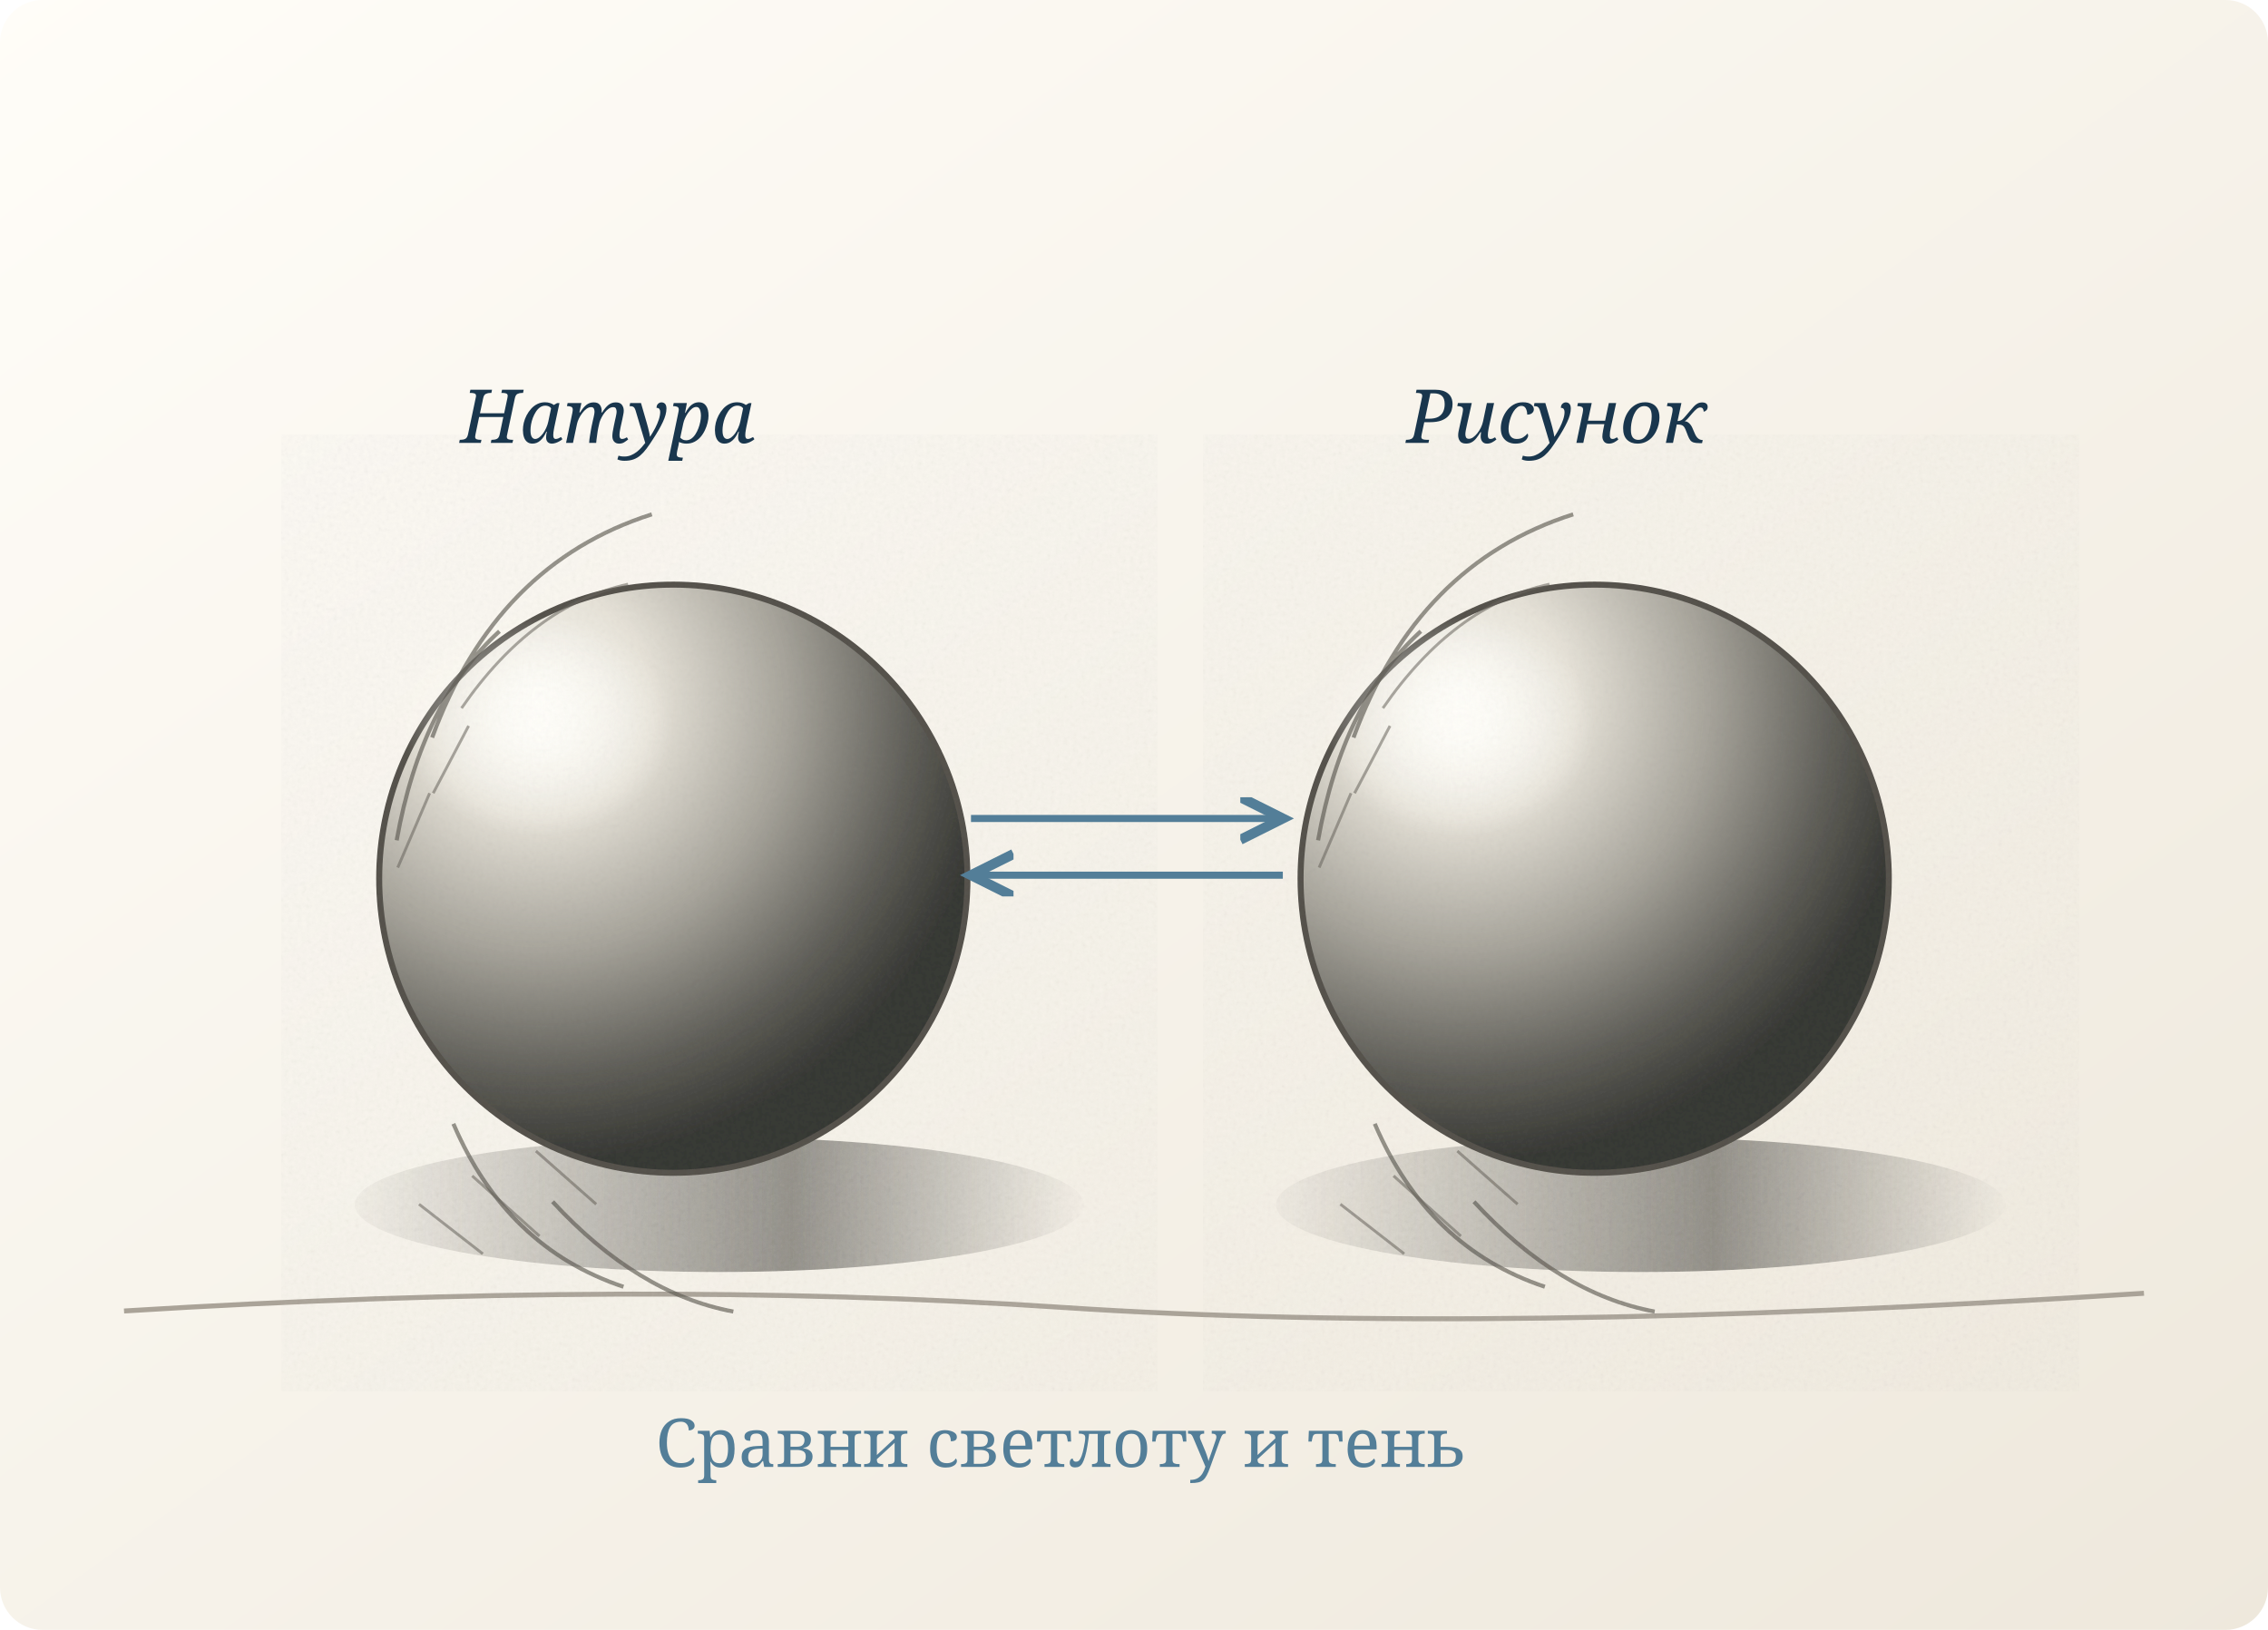
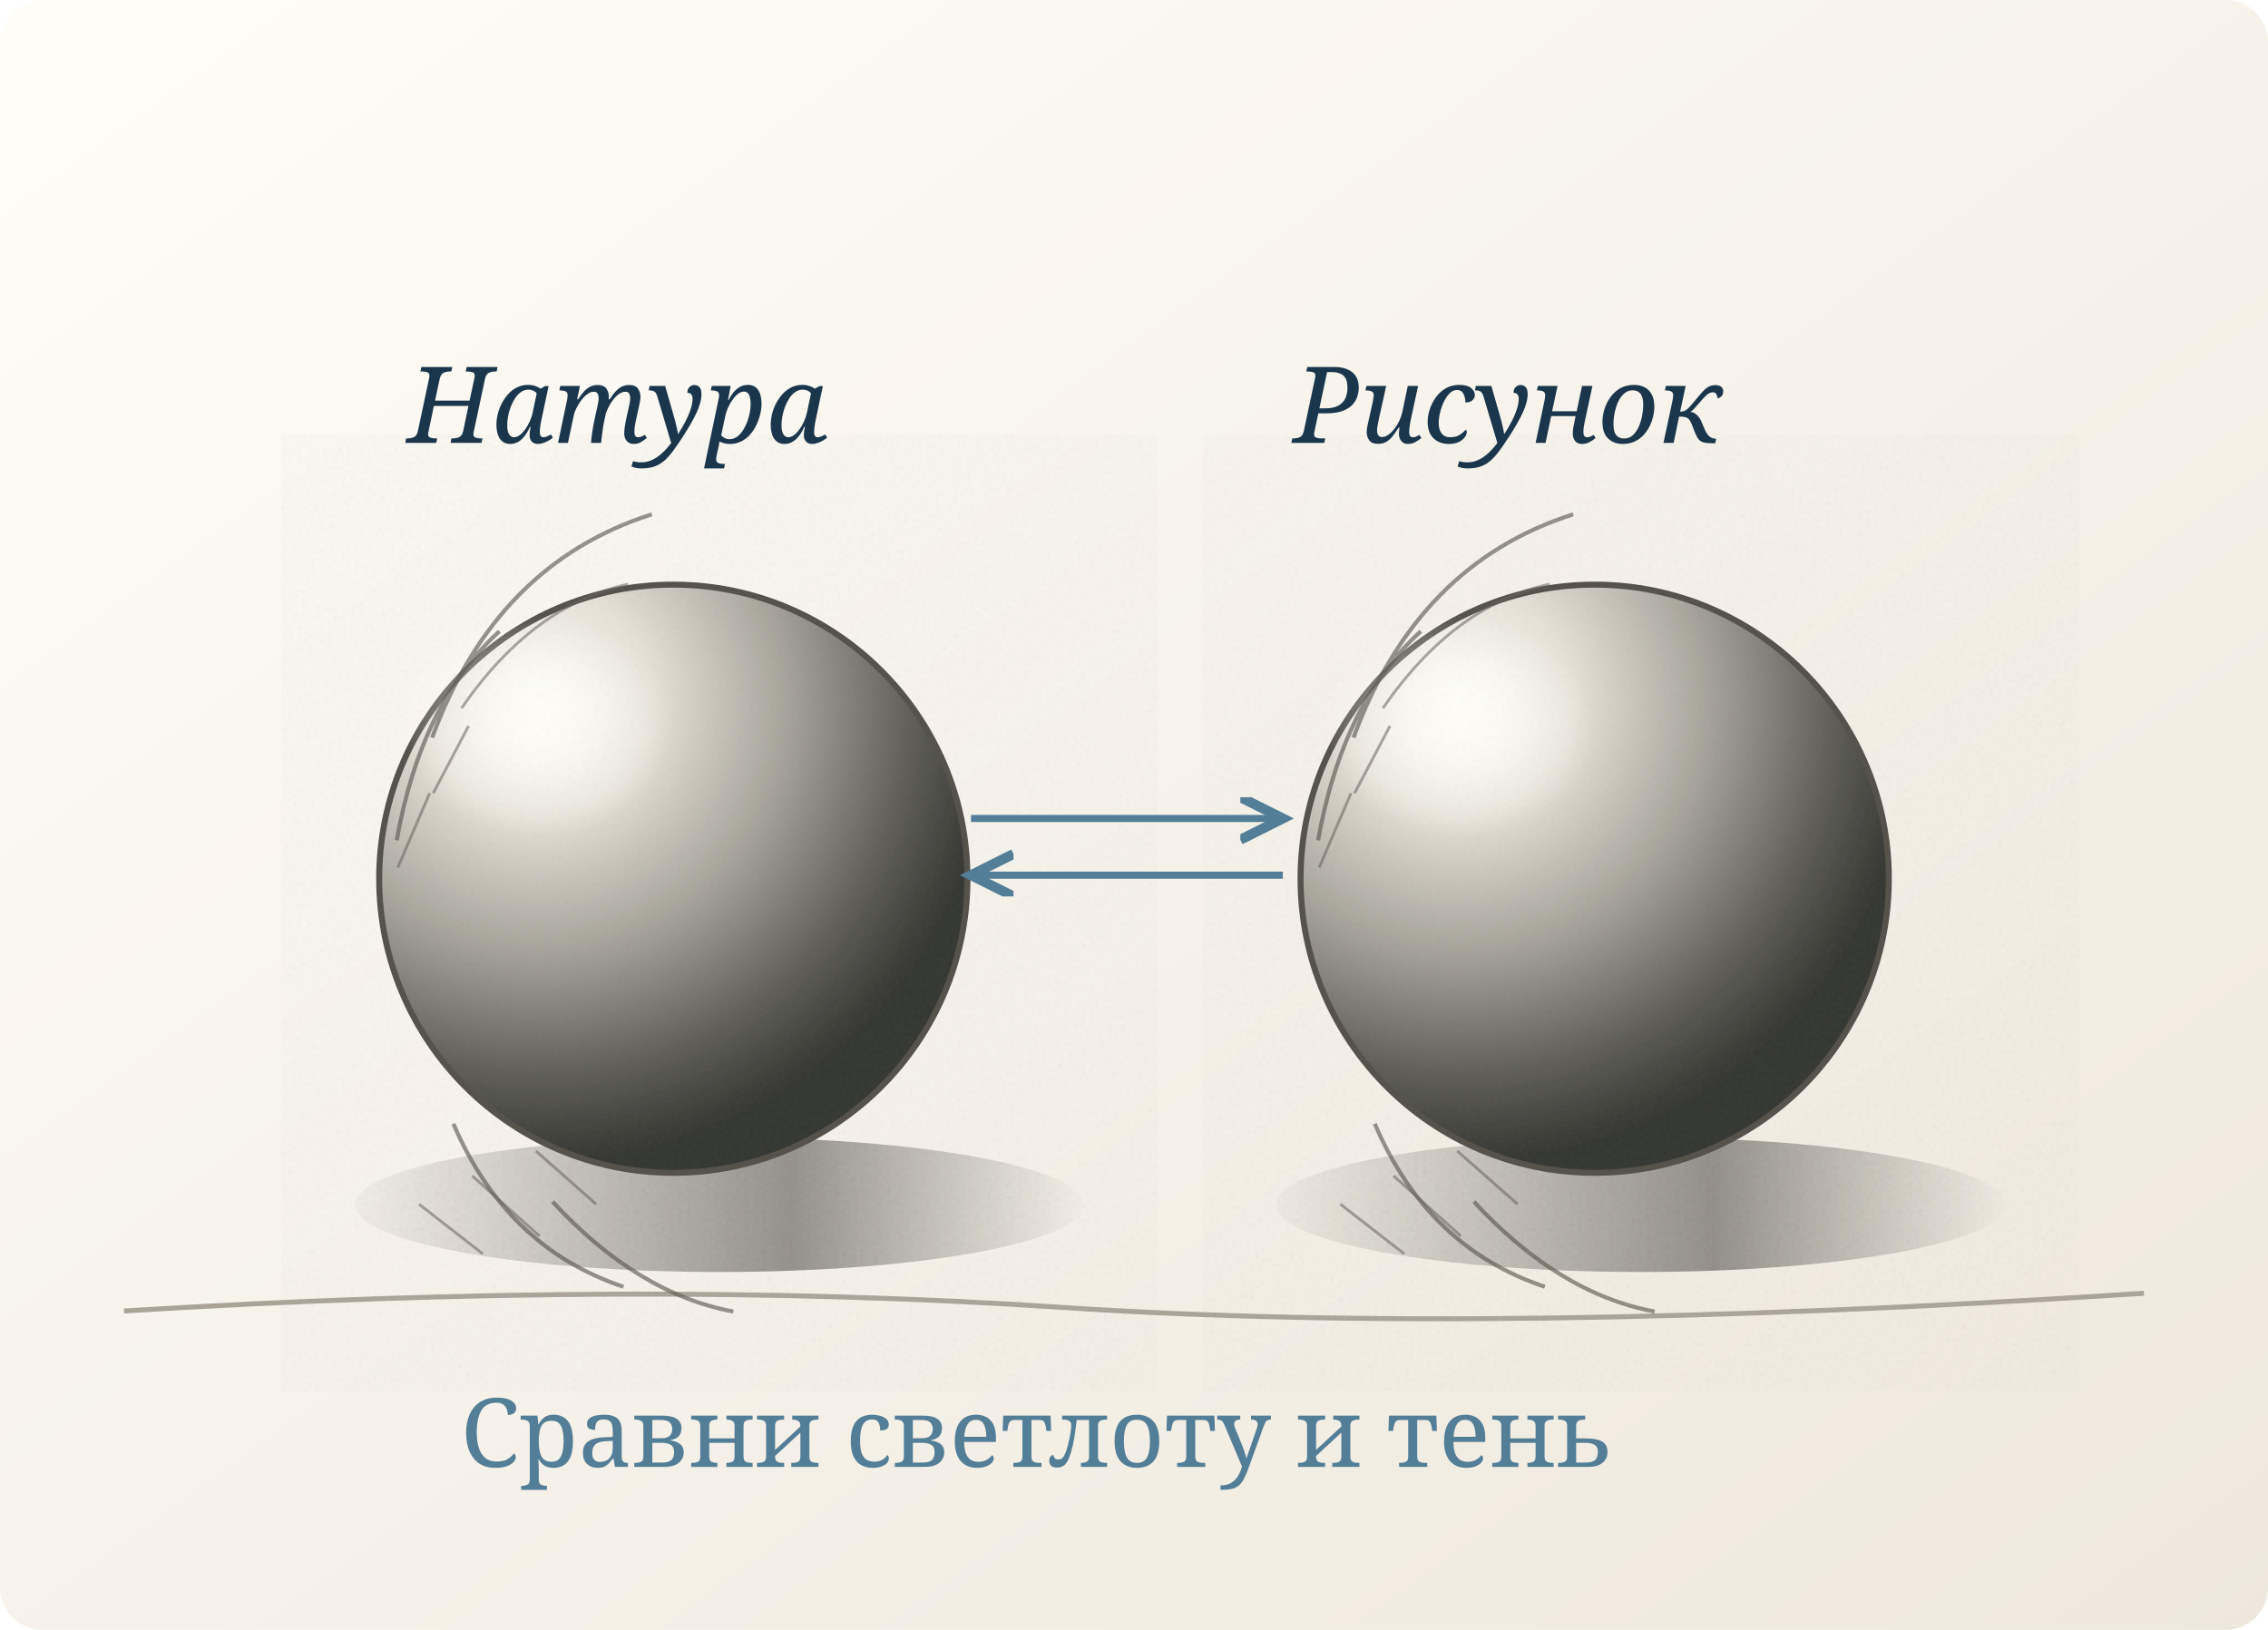
<svg xmlns="http://www.w3.org/2000/svg" viewBox="0 0 640 460" role="img" aria-labelledby="title desc">
  <defs>
    <linearGradient id="paper" x1="0" y1="0" x2="1" y2="1">
      <stop stop-color="#fffdf8" />
      <stop offset="1" stop-color="#eee8dc" />
    </linearGradient>
    <radialGradient id="ball" cx="27%" cy="20%" r="78%">
      <stop stop-color="#fffef9" />
      <stop offset=".25" stop-color="#e6e2d8" />
      <stop offset=".55" stop-color="#a6a39a" />
      <stop offset=".82" stop-color="#5f5e58" />
      <stop offset="1" stop-color="#393a36" />
    </radialGradient>
    <linearGradient id="cast">
      <stop stop-color="#57564f" stop-opacity=".05" />
      <stop offset=".6" stop-color="#55534d" stop-opacity=".6" />
      <stop offset="1" stop-color="#55534d" stop-opacity=".02" />
    </linearGradient>
    <radialGradient id="shine">
      <stop stop-color="#fffef9" stop-opacity=".98" />
      <stop offset="1" stop-color="#fffef9" stop-opacity="0" />
    </radialGradient>
    <filter id="paperGrain" x="-10%" y="-10%" width="120%" height="120%">
      <feTurbulence type="fractalNoise" baseFrequency=".8" numOctaves="2" seed="9" result="n" />
      <feColorMatrix in="n" type="saturate" values="0" result="mono" />
      <feComponentTransfer>
        <feFuncA type="table" tableValues="0 .09" />
      </feComponentTransfer>
      <feBlend in="SourceGraphic" mode="multiply" />
    </filter>
    <marker id="arrow" markerWidth="8" markerHeight="8" refX="6" refY="3" orient="auto">
      <path d="M0 0L6 3L0 6" fill="none" stroke="#537e98" stroke-width="1.4" />
    </marker>
  </defs>
  <rect width="640" height="460" rx="12" fill="url(#paper)" />
  <path d="M35 370Q180 361 300 369T605 365" fill="none" stroke="#aaa398" stroke-width="1.4" />
  <g filter="url(#paperGrain)">
    <ellipse cx="203" cy="340" rx="102.92" ry="19" fill="url(#cast)" />
    <circle cx="190" cy="248" r="83" fill="url(#ball)" stroke="#56534d" stroke-width="1.7" />
    <ellipse cx="152" cy="205" rx="38" ry="31" fill="url(#shine)" />
    <path d="M121.94 208.16q18 -49 62 -63m-72 92q7 -39 29 -59m-13 139q15 35 48 46m-20 -24q24 26 51 31" fill="none" stroke="#5d5a53" stroke-width="1.15" opacity=".65" />
    <path d="M130.24 199.86q20 -29 47 -35m-56 59l-9 21m20 -40l-10 19m-4 116l18 14m-3 -22l19 17m-1 -24l17 15" fill="none" stroke="#68645c" stroke-width=".8" opacity=".55" />
  </g>
  <g filter="url(#paperGrain)">
    <ellipse cx="463" cy="340" rx="102.92" ry="19" fill="url(#cast)" />
    <circle cx="450" cy="248" r="83" fill="url(#ball)" stroke="#56534d" stroke-width="1.7" />
    <ellipse cx="412" cy="205" rx="38" ry="31" fill="url(#shine)" />
    <path d="M381.94 208.16q18 -49 62 -63m-72 92q7 -39 29 -59m-13 139q15 35 48 46m-20 -24q24 26 51 31" fill="none" stroke="#5d5a53" stroke-width="1.15" opacity=".65" />
    <path d="M390.24 199.86q20 -29 47 -35m-56 59l-9 21m20 -40l-10 19m-4 116l18 14m-3 -22l19 17m-1 -24l17 15" fill="none" stroke="#68645c" stroke-width=".8" opacity=".55" />
  </g>
-   <text x="130" y="125" fill="#19364d" font-size="21" font-family="Georgia,serif" font-style="italic">Натура</text>
-   <text x="397" y="125" fill="#19364d" font-size="21" font-family="Georgia,serif" font-style="italic">Рисунок</text>
+   <text x="115" y="125" fill="#19364d" font-size="30" font-family="Georgia,serif" font-style="italic">Натура</text>
+   <text x="365" y="125" fill="#19364d" font-size="30" font-family="Georgia,serif" font-style="italic">Рисунок</text>
  <path d="M274 231H362" stroke="#537e98" stroke-width="2" fill="none" marker-end="url(#arrow)" />
  <path d="M362 247H274" stroke="#537e98" stroke-width="2" fill="none" marker-end="url(#arrow)" />
-   <text x="185" y="414" fill="#537e98" font-size="19" font-family="Georgia,serif">Сравни светлоту и тень</text>
+   <text x="130" y="414" fill="#537e98" font-size="27" font-family="Georgia,serif">Сравни светлоту и тень</text>
</svg>
